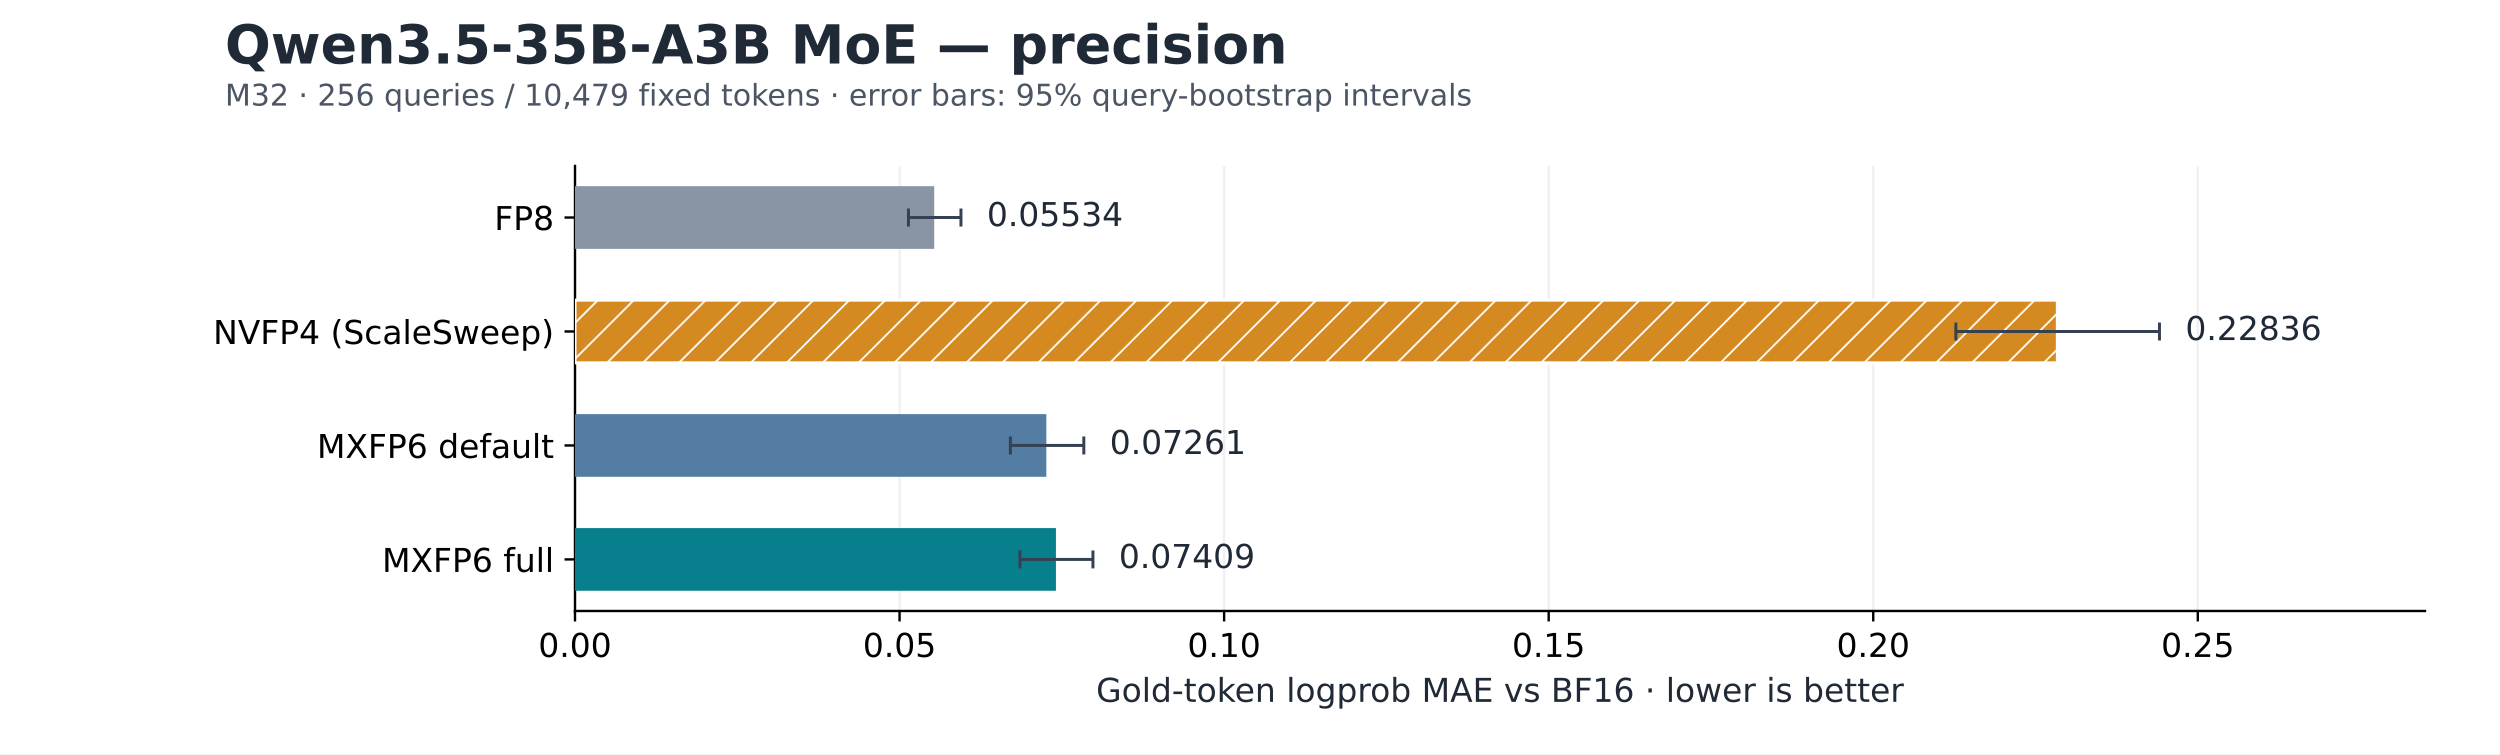
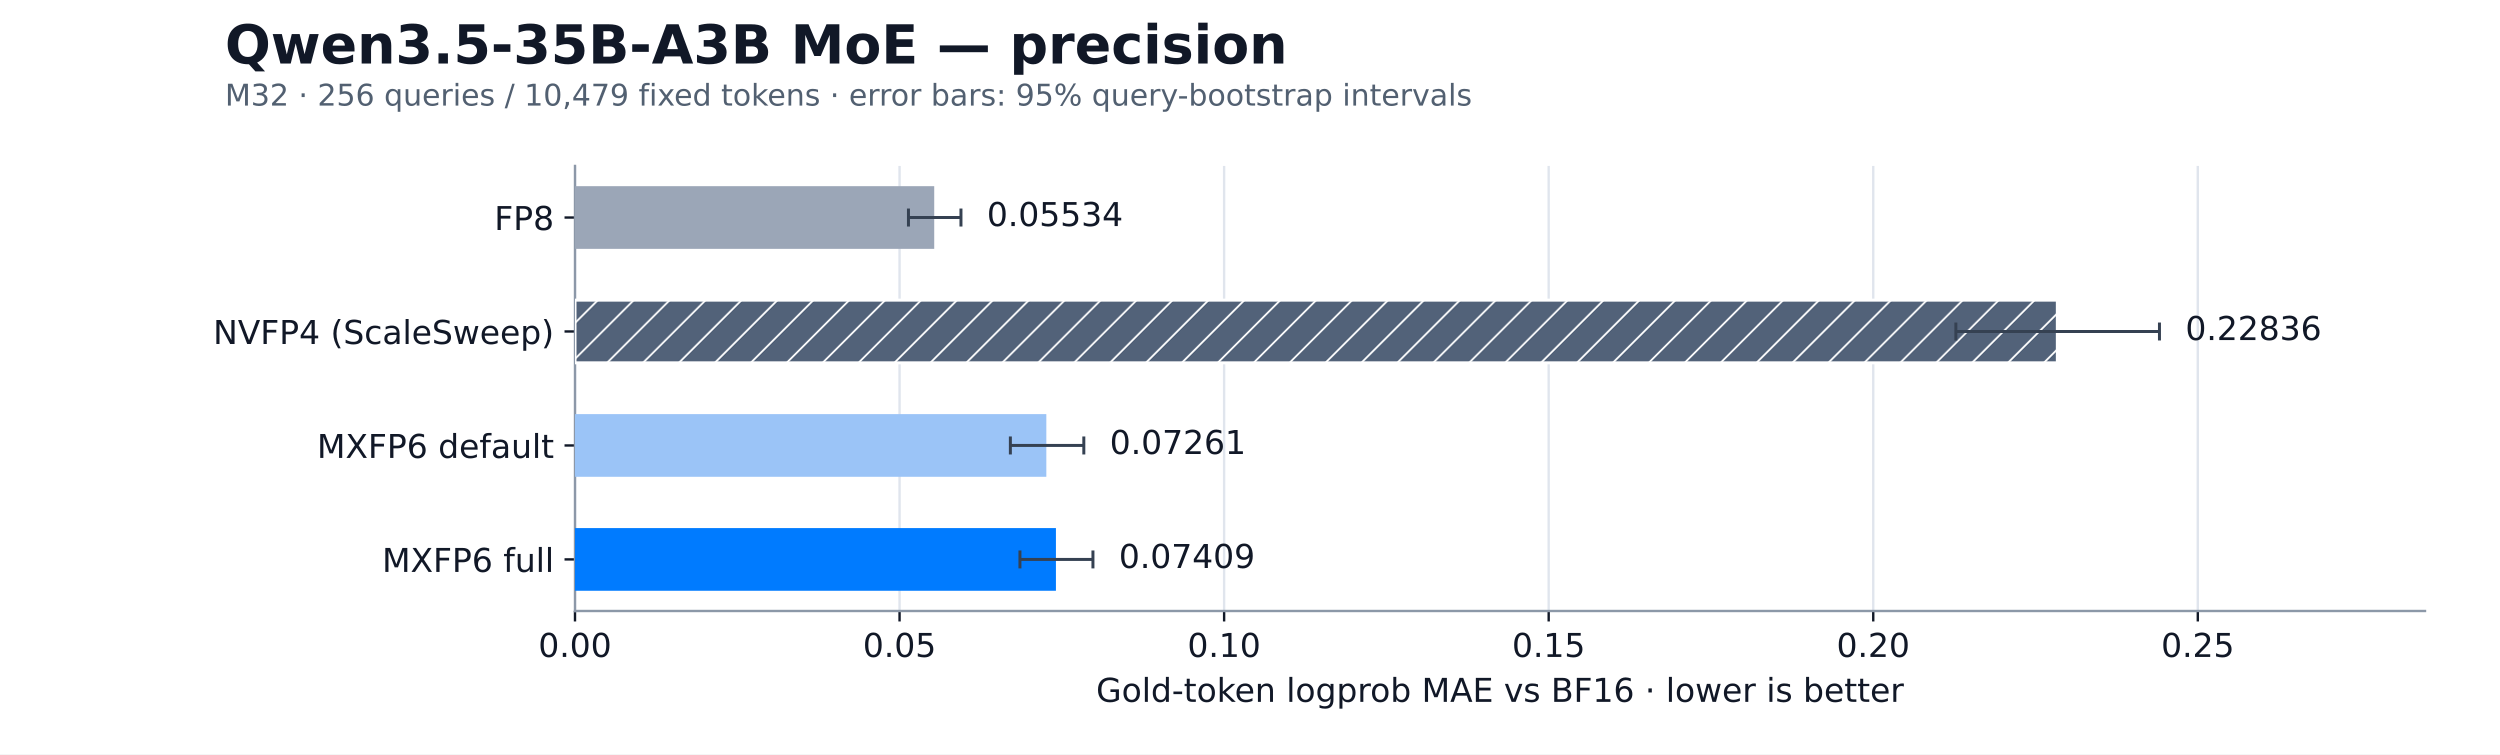
<svg xmlns="http://www.w3.org/2000/svg" xmlns:xlink="http://www.w3.org/1999/xlink" width="835.2pt" height="252pt" viewBox="0 0 835.2 252" version="1.1">
  <defs>
-     <style type="text/css">*{stroke-linejoin: round; stroke-linecap: butt}</style>
+     <style type="text/css">:root { --chart-background: #ffffff; --chart-text: #111827; --chart-muted: #526071; --chart-axis: #8c98a8; --chart-grid: #cfd7e3; --chart-fp8: #9ba6b7; --chart-nvfp4: #526279; --chart-default: #9bc4f7; --chart-full: #007bff; --chart-emphasis: #0066cc; --chart-interval: #354152; } @media (prefers-color-scheme: dark) { :root { --chart-background: #0d1117; --chart-text: #e6edf3; --chart-muted: #9da7b3; --chart-axis: #6e7681; --chart-grid: #30363d; --chart-fp8: #778394; --chart-nvfp4: #a2b0c3; --chart-default: #284f7d; --chart-full: #379bff; --chart-emphasis: #58a6ff; --chart-interval: #c9d1d9; } }
+ *{stroke-linejoin: round; stroke-linecap: butt}</style>
  </defs>
  <g id="figure_1">
    <g id="patch_1">
-       <path d="M 0 252 L 835.2 252 L 835.2 0 L 0 0 z " style="fill: #ffffff" />
+       <path d="M 0 252 L 835.2 252 L 835.2 0 L 0 0 z " style="fill: var(--chart-background, #ffffff)" />
    </g>
    <g id="axes_1">
      <g id="patch_2">
-         <path d="M 192.096 204.12 L 810.144 204.12 L 810.144 55.44 L 192.096 55.44 z " style="fill: #ffffff" />
+         <path d="M 192.096 204.12 L 810.144 204.12 L 810.144 55.44 L 192.096 55.44 z " style="fill: var(--chart-background, #ffffff)" />
      </g>
      <g id="matplotlib.axis_1">
        <g id="xtick_1">
          <g id="line2d_1">
-             <path d="M 192.096 204.12 L 192.096 55.44 " clip-path="url(#p452a43ee72)" style="fill: none; stroke: #b0b0b0; stroke-opacity: 0.18; stroke-width: 0.8; stroke-linecap: square" />
+             <path d="M 192.096 204.12 L 192.096 55.44 " clip-path="url(#p452a43ee72)" style="fill: none; stroke: var(--chart-grid, #cfd7e3); stroke-opacity: 0.65; stroke-width: 0.8; stroke-linecap: square" />
          </g>
          <g id="line2d_2">
            <defs>
-               <path id="ma01ef1c068" d="M 0 0 L 0 3.5 " style="stroke: #000000; stroke-width: 0.8" />
+               <path id="mda2817284b" d="M 0 0 L 0 3.5 " style="stroke: var(--chart-text, #111827); stroke-width: 0.8" />
            </defs>
            <g>
-               <use xlink:href="#ma01ef1c068" x="192.096" y="204.12" style="stroke: #000000; stroke-width: 0.8" />
+               <use xlink:href="#mda2817284b" x="192.096" y="204.12" style="fill: var(--chart-text, #111827); stroke: var(--chart-text, #111827); stroke-width: 0.8" />
            </g>
          </g>
          <g id="text_1">
-             <text style="font-size: 11px; font-family: 'DejaVu Sans'; text-anchor: middle" x="192.096" y="219.477" transform="rotate(-0 192.096 219.4774)">0.00</text>
+             <text style="font-size: 11px; font-family: 'DejaVu Sans'; text-anchor: middle; fill: var(--chart-text, #111827)" x="192.096" y="219.477" transform="rotate(-0 192.096 219.4774)">0.00</text>
          </g>
        </g>
        <g id="xtick_2">
          <g id="line2d_3">
-             <path d="M 300.525 204.12 L 300.525 55.44 " clip-path="url(#p452a43ee72)" style="fill: none; stroke: #b0b0b0; stroke-opacity: 0.18; stroke-width: 0.8; stroke-linecap: square" />
+             <path d="M 300.525 204.12 L 300.525 55.44 " clip-path="url(#p452a43ee72)" style="fill: none; stroke: var(--chart-grid, #cfd7e3); stroke-opacity: 0.65; stroke-width: 0.8; stroke-linecap: square" />
          </g>
          <g id="line2d_4">
            <g>
-               <use xlink:href="#ma01ef1c068" x="300.525" y="204.12" style="stroke: #000000; stroke-width: 0.8" />
+               <use xlink:href="#mda2817284b" x="300.525" y="204.12" style="fill: var(--chart-text, #111827); stroke: var(--chart-text, #111827); stroke-width: 0.8" />
            </g>
          </g>
          <g id="text_2">
-             <text style="font-size: 11px; font-family: 'DejaVu Sans'; text-anchor: middle" x="300.525" y="219.477" transform="rotate(-0 300.5255 219.4774)">0.05</text>
+             <text style="font-size: 11px; font-family: 'DejaVu Sans'; text-anchor: middle; fill: var(--chart-text, #111827)" x="300.525" y="219.477" transform="rotate(-0 300.5255 219.4774)">0.05</text>
          </g>
        </g>
        <g id="xtick_3">
          <g id="line2d_5">
-             <path d="M 408.955 204.12 L 408.955 55.44 " clip-path="url(#p452a43ee72)" style="fill: none; stroke: #b0b0b0; stroke-opacity: 0.18; stroke-width: 0.8; stroke-linecap: square" />
+             <path d="M 408.955 204.12 L 408.955 55.44 " clip-path="url(#p452a43ee72)" style="fill: none; stroke: var(--chart-grid, #cfd7e3); stroke-opacity: 0.65; stroke-width: 0.8; stroke-linecap: square" />
          </g>
          <g id="line2d_6">
            <g>
-               <use xlink:href="#ma01ef1c068" x="408.955" y="204.12" style="stroke: #000000; stroke-width: 0.8" />
+               <use xlink:href="#mda2817284b" x="408.955" y="204.12" style="fill: var(--chart-text, #111827); stroke: var(--chart-text, #111827); stroke-width: 0.8" />
            </g>
          </g>
          <g id="text_3">
-             <text style="font-size: 11px; font-family: 'DejaVu Sans'; text-anchor: middle" x="408.955" y="219.477" transform="rotate(-0 408.9549 219.4774)">0.10</text>
+             <text style="font-size: 11px; font-family: 'DejaVu Sans'; text-anchor: middle; fill: var(--chart-text, #111827)" x="408.955" y="219.477" transform="rotate(-0 408.9549 219.4774)">0.10</text>
          </g>
        </g>
        <g id="xtick_4">
          <g id="line2d_7">
-             <path d="M 517.384 204.12 L 517.384 55.44 " clip-path="url(#p452a43ee72)" style="fill: none; stroke: #b0b0b0; stroke-opacity: 0.18; stroke-width: 0.8; stroke-linecap: square" />
+             <path d="M 517.384 204.12 L 517.384 55.44 " clip-path="url(#p452a43ee72)" style="fill: none; stroke: var(--chart-grid, #cfd7e3); stroke-opacity: 0.65; stroke-width: 0.8; stroke-linecap: square" />
          </g>
          <g id="line2d_8">
            <g>
-               <use xlink:href="#ma01ef1c068" x="517.384" y="204.12" style="stroke: #000000; stroke-width: 0.8" />
+               <use xlink:href="#mda2817284b" x="517.384" y="204.12" style="fill: var(--chart-text, #111827); stroke: var(--chart-text, #111827); stroke-width: 0.8" />
            </g>
          </g>
          <g id="text_4">
-             <text style="font-size: 11px; font-family: 'DejaVu Sans'; text-anchor: middle" x="517.384" y="219.477" transform="rotate(-0 517.3844 219.4774)">0.15</text>
+             <text style="font-size: 11px; font-family: 'DejaVu Sans'; text-anchor: middle; fill: var(--chart-text, #111827)" x="517.384" y="219.477" transform="rotate(-0 517.3844 219.4774)">0.15</text>
          </g>
        </g>
        <g id="xtick_5">
          <g id="line2d_9">
-             <path d="M 625.814 204.12 L 625.814 55.44 " clip-path="url(#p452a43ee72)" style="fill: none; stroke: #b0b0b0; stroke-opacity: 0.18; stroke-width: 0.8; stroke-linecap: square" />
+             <path d="M 625.814 204.12 L 625.814 55.44 " clip-path="url(#p452a43ee72)" style="fill: none; stroke: var(--chart-grid, #cfd7e3); stroke-opacity: 0.65; stroke-width: 0.8; stroke-linecap: square" />
          </g>
          <g id="line2d_10">
            <g>
-               <use xlink:href="#ma01ef1c068" x="625.814" y="204.12" style="stroke: #000000; stroke-width: 0.8" />
+               <use xlink:href="#mda2817284b" x="625.814" y="204.12" style="fill: var(--chart-text, #111827); stroke: var(--chart-text, #111827); stroke-width: 0.8" />
            </g>
          </g>
          <g id="text_5">
-             <text style="font-size: 11px; font-family: 'DejaVu Sans'; text-anchor: middle" x="625.814" y="219.477" transform="rotate(-0 625.8139 219.4774)">0.20</text>
+             <text style="font-size: 11px; font-family: 'DejaVu Sans'; text-anchor: middle; fill: var(--chart-text, #111827)" x="625.814" y="219.477" transform="rotate(-0 625.8139 219.4774)">0.20</text>
          </g>
        </g>
        <g id="xtick_6">
          <g id="line2d_11">
-             <path d="M 734.243 204.12 L 734.243 55.44 " clip-path="url(#p452a43ee72)" style="fill: none; stroke: #b0b0b0; stroke-opacity: 0.18; stroke-width: 0.8; stroke-linecap: square" />
+             <path d="M 734.243 204.12 L 734.243 55.44 " clip-path="url(#p452a43ee72)" style="fill: none; stroke: var(--chart-grid, #cfd7e3); stroke-opacity: 0.65; stroke-width: 0.8; stroke-linecap: square" />
          </g>
          <g id="line2d_12">
            <g>
-               <use xlink:href="#ma01ef1c068" x="734.243" y="204.12" style="stroke: #000000; stroke-width: 0.8" />
+               <use xlink:href="#mda2817284b" x="734.243" y="204.12" style="fill: var(--chart-text, #111827); stroke: var(--chart-text, #111827); stroke-width: 0.8" />
            </g>
          </g>
          <g id="text_6">
-             <text style="font-size: 11px; font-family: 'DejaVu Sans'; text-anchor: middle" x="734.243" y="219.477" transform="rotate(-0 734.2434 219.4774)">0.25</text>
+             <text style="font-size: 11px; font-family: 'DejaVu Sans'; text-anchor: middle; fill: var(--chart-text, #111827)" x="734.243" y="219.477" transform="rotate(-0 734.2434 219.4774)">0.25</text>
          </g>
        </g>
        <g id="text_7">
-           <text style="font-size: 11px; font-family: 'DejaVu Sans'; text-anchor: middle; fill: #202936" x="501.12" y="234.478" transform="rotate(-0 501.12 234.4783)">Gold-token logprob MAE vs BF16 · lower is better</text>
+           <text style="font-size: 11px; font-family: 'DejaVu Sans'; text-anchor: middle; fill: var(--chart-text, #111827)" x="501.12" y="234.478" transform="rotate(-0 501.12 234.4783)">Gold-token logprob MAE vs BF16 · lower is better</text>
        </g>
      </g>
      <g id="matplotlib.axis_2">
        <g id="ytick_1">
          <g id="line2d_13">
            <defs>
-               <path id="m401d852f15" d="M 0 0 L -3.5 0 " style="stroke: #000000; stroke-width: 0.8" />
+               <path id="mc57290aba8" d="M 0 0 L -3.5 0 " style="stroke: var(--chart-text, #111827); stroke-width: 0.8" />
            </defs>
            <g>
-               <use xlink:href="#m401d852f15" x="192.096" y="72.669" style="stroke: #000000; stroke-width: 0.8" />
+               <use xlink:href="#mc57290aba8" x="192.096" y="72.669" style="fill: var(--chart-text, #111827); stroke: var(--chart-text, #111827); stroke-width: 0.8" />
            </g>
          </g>
          <g id="text_8">
-             <text style="font-size: 11px; font-family: 'DejaVu Sans'; text-anchor: end" x="185.096" y="76.847" transform="rotate(-0 185.096 76.84731)">FP8</text>
+             <text style="font-size: 11px; font-family: 'DejaVu Sans'; text-anchor: end; fill: var(--chart-text, #111827)" x="185.096" y="76.847" transform="rotate(-0 185.096 76.84731)">FP8</text>
          </g>
        </g>
        <g id="ytick_2">
          <g id="line2d_14">
            <g>
-               <use xlink:href="#m401d852f15" x="192.096" y="110.743" style="stroke: #000000; stroke-width: 0.8" />
+               <use xlink:href="#mc57290aba8" x="192.096" y="110.743" style="fill: var(--chart-text, #111827); stroke: var(--chart-text, #111827); stroke-width: 0.8" />
            </g>
          </g>
          <g id="text_9">
-             <text style="font-size: 11px; font-family: 'DejaVu Sans'; text-anchor: end" x="185.096" y="114.922" transform="rotate(-0 185.096 114.922)">NVFP4 (ScaleSweep)</text>
+             <text style="font-size: 11px; font-family: 'DejaVu Sans'; text-anchor: end; fill: var(--chart-text, #111827)" x="185.096" y="114.922" transform="rotate(-0 185.096 114.922)">NVFP4 (ScaleSweep)</text>
          </g>
        </g>
        <g id="ytick_3">
          <g id="line2d_15">
            <g>
-               <use xlink:href="#m401d852f15" x="192.096" y="148.817" style="stroke: #000000; stroke-width: 0.8" />
+               <use xlink:href="#mc57290aba8" x="192.096" y="148.817" style="fill: var(--chart-text, #111827); stroke: var(--chart-text, #111827); stroke-width: 0.8" />
            </g>
          </g>
          <g id="text_10">
-             <text style="font-size: 11px; font-family: 'DejaVu Sans'; text-anchor: end" x="185.096" y="152.996" transform="rotate(-0 185.096 152.9963)">MXFP6 default</text>
+             <text style="font-size: 11px; font-family: 'DejaVu Sans'; text-anchor: end; fill: var(--chart-text, #111827)" x="185.096" y="152.996" transform="rotate(-0 185.096 152.9963)">MXFP6 default</text>
          </g>
        </g>
        <g id="ytick_4">
          <g id="line2d_16">
            <g>
-               <use xlink:href="#m401d852f15" x="192.096" y="186.891" style="stroke: #000000; stroke-width: 0.8" />
+               <use xlink:href="#mc57290aba8" x="192.096" y="186.891" style="fill: var(--chart-text, #111827); stroke: var(--chart-text, #111827); stroke-width: 0.8" />
            </g>
          </g>
          <g id="text_11">
-             <text style="font-size: 11px; font-family: 'DejaVu Sans'; text-anchor: end" x="185.096" y="191.071" transform="rotate(-0 185.096 191.0705)">MXFP6 full</text>
+             <text style="font-size: 11px; font-family: 'DejaVu Sans'; text-anchor: end; fill: var(--chart-text, #111827)" x="185.096" y="191.071" transform="rotate(-0 185.096 191.0705)">MXFP6 full</text>
          </g>
        </g>
      </g>
      <g id="patch_3">
-         <path d="M 192.096 204.12 L 192.096 55.44 " style="fill: none; stroke: #000000; stroke-width: 0.8; stroke-linejoin: miter; stroke-linecap: square" />
+         <path d="M 192.096 204.12 L 192.096 55.44 " style="fill: none; stroke: var(--chart-axis, #8c98a8); stroke-width: 0.8; stroke-linejoin: miter; stroke-linecap: square" />
      </g>
      <g id="patch_4">
-         <path d="M 192.096 204.12 L 810.144 204.12 " style="fill: none; stroke: #000000; stroke-width: 0.8; stroke-linejoin: miter; stroke-linecap: square" />
+         <path d="M 192.096 204.12 L 810.144 204.12 " style="fill: none; stroke: var(--chart-axis, #8c98a8); stroke-width: 0.8; stroke-linejoin: miter; stroke-linecap: square" />
      </g>
      <g id="patch_5">
-         <path d="M 192.096 62.198 L 312.105 62.198 L 312.105 83.139 L 192.096 83.139 z " clip-path="url(#p452a43ee72)" style="fill: #8994a4" />
+         <path d="M 192.096 62.198 L 312.105 62.198 L 312.105 83.139 L 192.096 83.139 z " clip-path="url(#p452a43ee72)" style="fill: var(--chart-fp8, #9ba6b7)" />
      </g>
      <g id="patch_6">
-         <path d="M 192.096 100.272 L 687.316 100.272 L 687.316 121.213 L 192.096 121.213 z " clip-path="url(#p452a43ee72)" style="fill: url(#h75c8c5beb7); stroke: #ffffff; stroke-linejoin: miter" />
+         <path d="M 192.096 100.272 L 687.316 100.272 L 687.316 121.213 L 192.096 121.213 z " clip-path="url(#p452a43ee72)" style="fill: url(#hf37bf83a56); stroke: var(--chart-background, #ffffff); stroke-linejoin: miter" />
      </g>
      <g id="patch_7">
-         <path d="M 192.096 138.347 L 349.559 138.347 L 349.559 159.288 L 192.096 159.288 z " clip-path="url(#p452a43ee72)" style="fill: #537da2" />
+         <path d="M 192.096 138.347 L 349.559 138.347 L 349.559 159.288 L 192.096 159.288 z " clip-path="url(#p452a43ee72)" style="fill: var(--chart-default, #9bc4f7)" />
      </g>
      <g id="patch_8">
-         <path d="M 192.096 176.421 L 352.764 176.421 L 352.764 197.362 L 192.096 197.362 z " clip-path="url(#p452a43ee72)" style="fill: #087f8c" />
+         <path d="M 192.096 176.421 L 352.764 176.421 L 352.764 197.362 L 192.096 197.362 z " clip-path="url(#p452a43ee72)" style="fill: var(--chart-full, #007bff)" />
      </g>
      <g id="text_12">
-         <text style="font-size: 11px; font-family: 'DejaVu Sans'; text-anchor: start; fill: #202936" x="329.711" y="75.526" transform="rotate(-0 329.7106 75.52603)">0.05534</text>
+         <text style="font-size: 11px; font-family: 'DejaVu Sans'; text-anchor: start; fill: var(--chart-text, #111827)" x="329.711" y="75.526" transform="rotate(-0 329.7106 75.52603)">0.05534</text>
      </g>
      <g id="text_13">
-         <text style="font-size: 11px; font-family: 'DejaVu Sans'; text-anchor: start; fill: #202936" x="730.107" y="113.6" transform="rotate(-0 730.1069 113.6003)">0.22836</text>
+         <text style="font-size: 11px; font-family: 'DejaVu Sans'; text-anchor: start; fill: var(--chart-text, #111827)" x="730.107" y="113.6" transform="rotate(-0 730.1069 113.6003)">0.22836</text>
      </g>
      <g id="text_14">
-         <text style="font-size: 11px; font-family: 'DejaVu Sans'; text-anchor: start; fill: #202936" x="370.755" y="151.675" transform="rotate(-0 370.7551 151.6746)">0.07261</text>
+         <text style="font-size: 11px; font-family: 'DejaVu Sans'; text-anchor: start; fill: var(--chart-text, #111827)" x="370.755" y="151.675" transform="rotate(-0 370.7551 151.6746)">0.07261</text>
      </g>
      <g id="text_15">
-         <text style="font-size: 11px; font-family: 'DejaVu Sans'; text-anchor: start; fill: #202936" x="373.804" y="189.749" transform="rotate(-0 373.8041 189.7488)">0.07409</text>
+         <text style="font-size: 11px; font-family: 'DejaVu Sans'; text-anchor: start; fill: var(--chart-text, #111827)" x="373.804" y="189.749" transform="rotate(-0 373.8041 189.7488)">0.07409</text>
      </g>
      <g id="LineCollection_1">
-         <path d="M 303.496 72.669 L 321.036 72.669 " clip-path="url(#p452a43ee72)" style="fill: none; stroke: #354152" />
-         <path d="M 653.412 110.743 L 721.433 110.743 " clip-path="url(#p452a43ee72)" style="fill: none; stroke: #354152" />
-         <path d="M 337.543 148.817 L 362.081 148.817 " clip-path="url(#p452a43ee72)" style="fill: none; stroke: #354152" />
-         <path d="M 340.742 186.891 L 365.13 186.891 " clip-path="url(#p452a43ee72)" style="fill: none; stroke: #354152" />
+         <path d="M 303.496 72.669 L 321.036 72.669 " clip-path="url(#p452a43ee72)" style="fill: none; stroke: var(--chart-interval, #354152)" />
+         <path d="M 653.412 110.743 L 721.433 110.743 " clip-path="url(#p452a43ee72)" style="fill: none; stroke: var(--chart-interval, #354152)" />
+         <path d="M 337.543 148.817 L 362.081 148.817 " clip-path="url(#p452a43ee72)" style="fill: none; stroke: var(--chart-interval, #354152)" />
+         <path d="M 340.742 186.891 L 365.13 186.891 " clip-path="url(#p452a43ee72)" style="fill: none; stroke: var(--chart-interval, #354152)" />
      </g>
      <g id="line2d_17">
        <defs>
-           <path id="mc960eefae2" d="M 0 3 L 0 -3 " style="stroke: #354152" />
+           <path id="mc960eefae2" d="M 0 3 L 0 -3 " style="stroke: var(--chart-interval, #354152)" />
        </defs>
        <g clip-path="url(#p452a43ee72)">
-           <use xlink:href="#mc960eefae2" x="303.496" y="72.669" style="fill: #1f77b4; stroke: #354152" />
-           <use xlink:href="#mc960eefae2" x="653.412" y="110.743" style="fill: #1f77b4; stroke: #354152" />
-           <use xlink:href="#mc960eefae2" x="337.543" y="148.817" style="fill: #1f77b4; stroke: #354152" />
-           <use xlink:href="#mc960eefae2" x="340.742" y="186.891" style="fill: #1f77b4; stroke: #354152" />
+           <use xlink:href="#mc960eefae2" x="303.496" y="72.669" style="fill: #1f77b4; stroke: var(--chart-interval, #354152)" />
+           <use xlink:href="#mc960eefae2" x="653.412" y="110.743" style="fill: #1f77b4; stroke: var(--chart-interval, #354152)" />
+           <use xlink:href="#mc960eefae2" x="337.543" y="148.817" style="fill: #1f77b4; stroke: var(--chart-interval, #354152)" />
+           <use xlink:href="#mc960eefae2" x="340.742" y="186.891" style="fill: #1f77b4; stroke: var(--chart-interval, #354152)" />
        </g>
      </g>
      <g id="line2d_18">
        <g clip-path="url(#p452a43ee72)">
-           <use xlink:href="#mc960eefae2" x="321.036" y="72.669" style="fill: #1f77b4; stroke: #354152" />
-           <use xlink:href="#mc960eefae2" x="721.433" y="110.743" style="fill: #1f77b4; stroke: #354152" />
-           <use xlink:href="#mc960eefae2" x="362.081" y="148.817" style="fill: #1f77b4; stroke: #354152" />
-           <use xlink:href="#mc960eefae2" x="365.13" y="186.891" style="fill: #1f77b4; stroke: #354152" />
+           <use xlink:href="#mc960eefae2" x="321.036" y="72.669" style="fill: #1f77b4; stroke: var(--chart-interval, #354152)" />
+           <use xlink:href="#mc960eefae2" x="721.433" y="110.743" style="fill: #1f77b4; stroke: var(--chart-interval, #354152)" />
+           <use xlink:href="#mc960eefae2" x="362.081" y="148.817" style="fill: #1f77b4; stroke: var(--chart-interval, #354152)" />
+           <use xlink:href="#mc960eefae2" x="365.13" y="186.891" style="fill: #1f77b4; stroke: var(--chart-interval, #354152)" />
        </g>
      </g>
    </g>
    <g id="text_16">
-       <text style="font-weight: 700; font-size: 18px; font-family: 'DejaVu Sans'; text-anchor: start; fill: #202936" x="75.168" y="21.237" transform="rotate(-0 75.168 21.23719)">Qwen3.5-35B-A3B MoE — precision</text>
+       <text style="font-weight: 700; font-size: 18px; font-family: 'DejaVu Sans'; text-anchor: start; fill: var(--chart-text, #111827)" x="75.168" y="21.237" transform="rotate(-0 75.168 21.23719)">Qwen3.5-35B-A3B MoE — precision</text>
    </g>
    <g id="text_17">
-       <text style="font-size: 10px; font-family: 'DejaVu Sans'; text-anchor: start; fill: #4b5563" x="75.168" y="35.28" transform="rotate(-0 75.168 35.28)">M32 · 256 queries / 10,479 fixed tokens · error bars: 95% query-bootstrap intervals</text>
+       <text style="font-size: 10px; font-family: 'DejaVu Sans'; text-anchor: start; fill: var(--chart-muted, #526071)" x="75.168" y="35.28" transform="rotate(-0 75.168 35.28)">M32 · 256 queries / 10,479 fixed tokens · error bars: 95% query-bootstrap intervals</text>
    </g>
  </g>
  <defs>
    <clipPath id="p452a43ee72">
      <rect x="192.096" y="55.44" width="618.048" height="148.68" />
    </clipPath>
  </defs>
  <defs>
-     <pattern id="h75c8c5beb7" patternUnits="userSpaceOnUse" x="0" y="0" width="72" height="72">
-       <rect x="0" y="0" width="73" height="73" fill="#d58a21" />
-       <path d="M -36 36 L 36 -36 M -30 42 L 42 -30 M -24 48 L 48 -24 M -18 54 L 54 -18 M -12 60 L 60 -12 M -6 66 L 66 -6 M 0 72 L 72 0 M 6 78 L 78 6 M 12 84 L 84 12 M 18 90 L 90 18 M 24 96 L 96 24 M 30 102 L 102 30 M 36 108 L 108 36 " style="fill: #ffffff; stroke: #ffffff; stroke-width: 0.6; stroke-linecap: butt; stroke-linejoin: miter" />
+     <pattern id="hf37bf83a56" patternUnits="userSpaceOnUse" x="0" y="0" width="72" height="72">
+       <rect x="0" y="0" width="73" height="73" fill="var(--chart-nvfp4, #526279)" />
+       <path d="M -36 36 L 36 -36 M -30 42 L 42 -30 M -24 48 L 48 -24 M -18 54 L 54 -18 M -12 60 L 60 -12 M -6 66 L 66 -6 M 0 72 L 72 0 M 6 78 L 78 6 M 12 84 L 84 12 M 18 90 L 90 18 M 24 96 L 96 24 M 30 102 L 102 30 M 36 108 L 108 36 " style="fill: var(--chart-background, #ffffff); stroke: var(--chart-background, #ffffff); stroke-width: 0.6; stroke-linecap: butt; stroke-linejoin: miter" />
    </pattern>
  </defs>
</svg>
